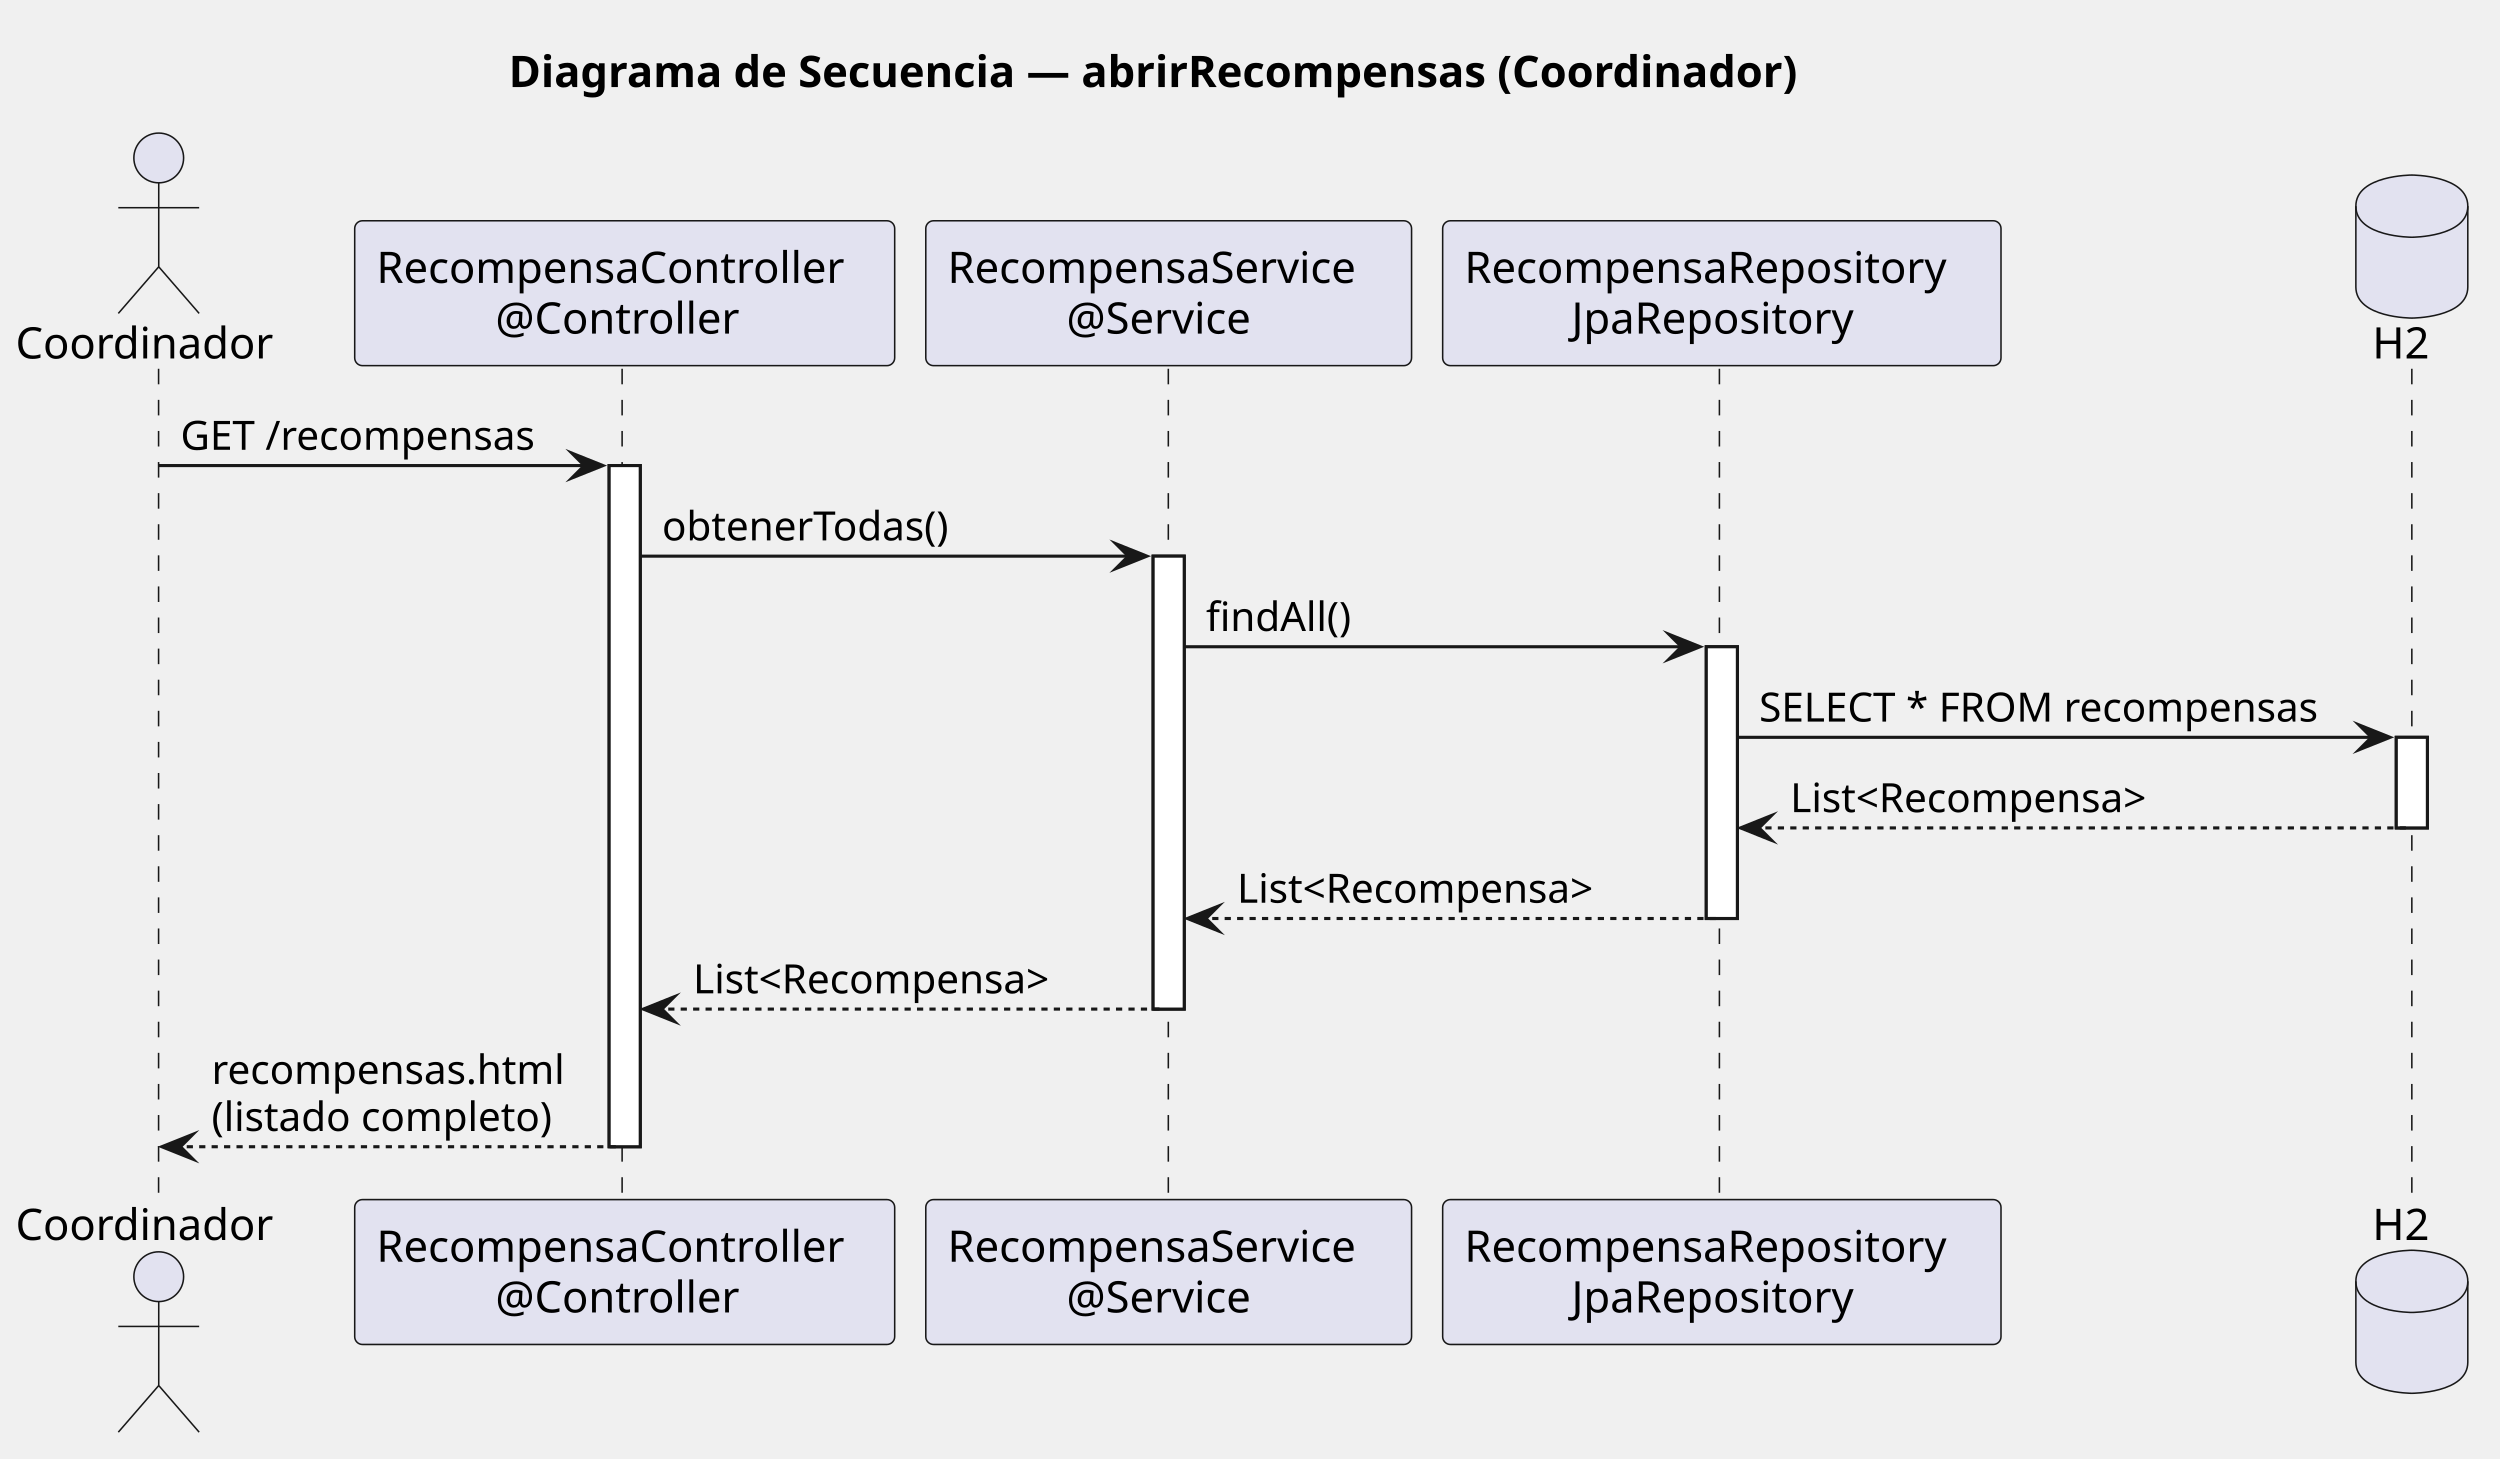
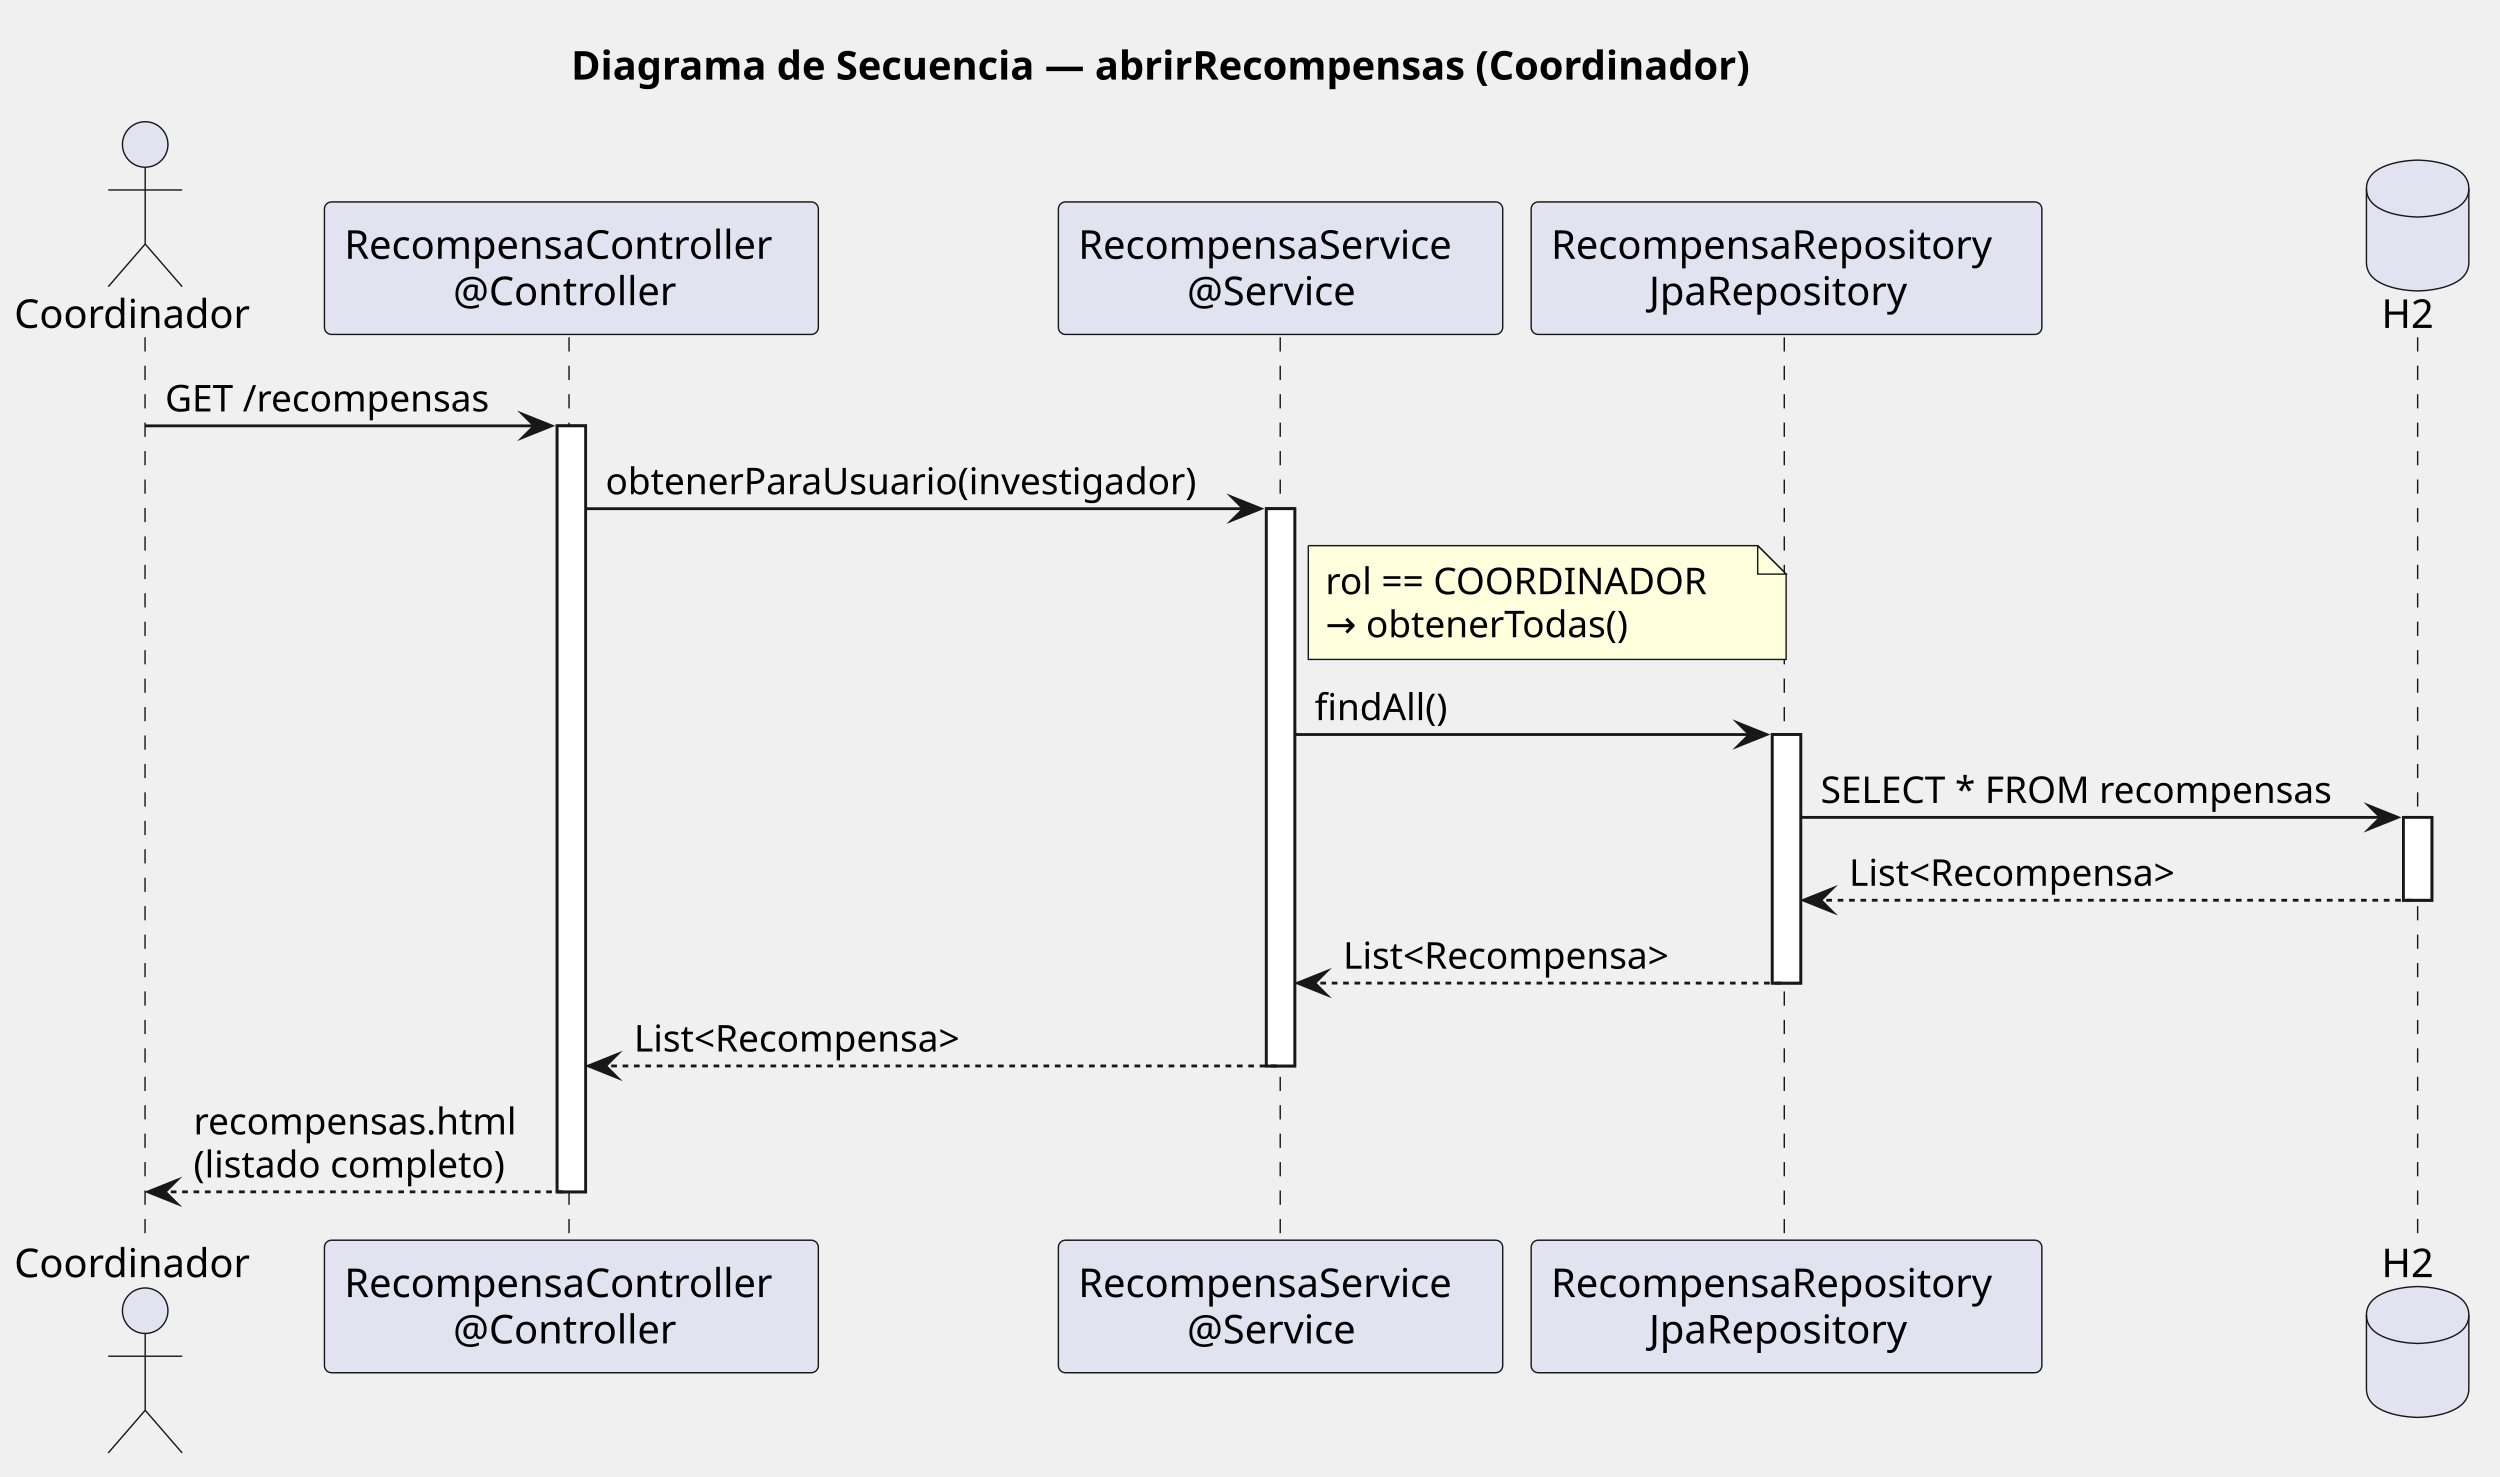
- <svg xmlns="http://www.w3.org/2000/svg" contentStyleType="text/css" data-diagram-type="SEQUENCE" height="469px" preserveAspectRatio="none" style="width:804px;height:469px;background:#FFFFFF;" version="1.1" viewBox="0 0 804 469" width="804px" zoomAndPan="magnify">
+ <svg xmlns="http://www.w3.org/2000/svg" contentStyleType="text/css" data-diagram-type="SEQUENCE" height="519px" preserveAspectRatio="none" style="width:879px;height:519px;background:#FFFFFF;" version="1.1" viewBox="0 0 879 519" width="879px" zoomAndPan="magnify">
  <defs />
  <g>
    <g class="title" data-source-line="1">
-       <text fill="#000000" font-family="sans-serif" font-size="14" font-weight="700" lengthAdjust="spacing" textLength="470.456" x="163.595" y="27.995">Diagrama de Secuencia — abrirRecompensas (Coordinador)</text>
+       <text fill="#000000" font-family="sans-serif" font-size="14" font-weight="700" lengthAdjust="spacing" textLength="470.456" x="200.793" y="27.995">Diagrama de Secuencia — abrirRecompensas (Coordinador)</text>
    </g>
    <g>
-       <rect fill="#FFFFFF" height="219.062" style="stroke:#181818;stroke-width:1;" width="10" x="195.902" y="149.727" />
+       <rect fill="#FFFFFF" height="269.328" style="stroke:#181818;stroke-width:1;" width="10" x="195.902" y="149.727" />
    </g>
    <g>
-       <rect fill="#FFFFFF" height="145.664" style="stroke:#181818;stroke-width:1;" width="10" x="370.847" y="178.859" />
+       <rect fill="#FFFFFF" height="195.93" style="stroke:#181818;stroke-width:1;" width="10" x="445.242" y="178.859" />
    </g>
    <g>
-       <rect fill="#FFFFFF" height="87.398" style="stroke:#181818;stroke-width:1;" width="10" x="548.741" y="207.992" />
+       <rect fill="#FFFFFF" height="87.398" style="stroke:#181818;stroke-width:1;" width="10" x="623.136" y="258.258" />
    </g>
    <g>
-       <rect fill="#FFFFFF" height="29.133" style="stroke:#181818;stroke-width:1;" width="10" x="770.646" y="237.125" />
+       <rect fill="#FFFFFF" height="29.133" style="stroke:#181818;stroke-width:1;" width="10" x="845.042" y="287.391" />
    </g>
    <g class="participant-lifeline" data-entity-uid="part1" data-qualified-name="User" data-source-line="3" id="part1-lifeline">
      <g>
-         <rect fill="#000000" fill-opacity="0" height="268.195" width="8" x="47.049" y="118.594" />
-         <line style="stroke:#181818;stroke-width:0.5;stroke-dasharray:5,5;" x1="51" x2="51" y1="118.594" y2="386.789" />
+         <rect fill="#000000" fill-opacity="0" height="318.461" width="8" x="47.049" y="118.594" />
+         <line style="stroke:#181818;stroke-width:0.5;stroke-dasharray:5,5;" x1="51" x2="51" y1="118.594" y2="437.055" />
      </g>
    </g>
    <g class="participant-lifeline" data-entity-uid="part2" data-qualified-name="Controller" data-source-line="4" id="part2-lifeline">
      <g>
-         <rect fill="#000000" fill-opacity="0" height="268.195" width="8" x="196.902" y="118.594" />
-         <line style="stroke:#181818;stroke-width:0.5;stroke-dasharray:5,5;" x1="200.072" x2="200.072" y1="118.594" y2="386.789" />
+         <rect fill="#000000" fill-opacity="0" height="318.461" width="8" x="196.902" y="118.594" />
+         <line style="stroke:#181818;stroke-width:0.5;stroke-dasharray:5,5;" x1="200.072" x2="200.072" y1="118.594" y2="437.055" />
      </g>
    </g>
    <g class="participant-lifeline" data-entity-uid="part3" data-qualified-name="Service" data-source-line="5" id="part3-lifeline">
      <g>
-         <rect fill="#000000" fill-opacity="0" height="268.195" width="8" x="371.847" y="118.594" />
-         <line style="stroke:#181818;stroke-width:0.5;stroke-dasharray:5,5;" x1="375.732" x2="375.732" y1="118.594" y2="386.789" />
+         <rect fill="#000000" fill-opacity="0" height="318.461" width="8" x="446.242" y="118.594" />
+         <line style="stroke:#181818;stroke-width:0.5;stroke-dasharray:5,5;" x1="450.128" x2="450.128" y1="118.594" y2="437.055" />
      </g>
    </g>
    <g class="participant-lifeline" data-entity-uid="part4" data-qualified-name="Repo" data-source-line="6" id="part4-lifeline">
      <g>
-         <rect fill="#000000" fill-opacity="0" height="268.195" width="8" x="549.741" y="118.594" />
-         <line style="stroke:#181818;stroke-width:0.5;stroke-dasharray:5,5;" x1="552.961" x2="552.961" y1="118.594" y2="386.789" />
+         <rect fill="#000000" fill-opacity="0" height="318.461" width="8" x="624.136" y="118.594" />
+         <line style="stroke:#181818;stroke-width:0.5;stroke-dasharray:5,5;" x1="627.356" x2="627.356" y1="118.594" y2="437.055" />
      </g>
    </g>
    <g class="participant-lifeline" data-entity-uid="part5" data-qualified-name="DB" data-source-line="7" id="part5-lifeline">
      <g>
-         <rect fill="#000000" fill-opacity="0" height="268.195" width="8" x="771.646" y="118.594" />
-         <line style="stroke:#181818;stroke-width:0.5;stroke-dasharray:5,5;" x1="775.646" x2="775.646" y1="118.594" y2="386.789" />
+         <rect fill="#000000" fill-opacity="0" height="318.461" width="8" x="846.042" y="118.594" />
+         <line style="stroke:#181818;stroke-width:0.5;stroke-dasharray:5,5;" x1="850.042" x2="850.042" y1="118.594" y2="437.055" />
      </g>
    </g>
    <g class="participant participant-head" data-entity-uid="part1" data-qualified-name="User" data-source-line="3" id="part1-head">
      <text fill="#000000" font-family="sans-serif" font-size="14" lengthAdjust="spacing" textLength="86.099" x="5" y="115.292">Coordinador</text>
      <ellipse cx="51.049" cy="50.797" fill="#E2E2F0" rx="8" ry="8" style="stroke:#181818;stroke-width:0.5;" />
      <path d="M51.049,58.797 L51.049,85.797 M38.049,66.797 L64.049,66.797 M51.049,85.797 L38.049,100.797 M51.049,85.797 L64.049,100.797" fill="none" style="stroke:#181818;stroke-width:0.5;" />
    </g>
    <g class="participant participant-tail" data-entity-uid="part1" data-qualified-name="User" data-source-line="3" id="part1-tail">
-       <text fill="#000000" font-family="sans-serif" font-size="14" lengthAdjust="spacing" textLength="86.099" x="5" y="398.784">Coordinador</text>
-       <ellipse cx="51.049" cy="410.586" fill="#E2E2F0" rx="8" ry="8" style="stroke:#181818;stroke-width:0.5;" />
-       <path d="M51.049,418.586 L51.049,445.586 M38.049,426.586 L64.049,426.586 M51.049,445.586 L38.049,460.586 M51.049,445.586 L64.049,460.586" fill="none" style="stroke:#181818;stroke-width:0.5;" />
+       <text fill="#000000" font-family="sans-serif" font-size="14" lengthAdjust="spacing" textLength="86.099" x="5" y="449.05">Coordinador</text>
+       <ellipse cx="51.049" cy="460.852" fill="#E2E2F0" rx="8" ry="8" style="stroke:#181818;stroke-width:0.5;" />
+       <path d="M51.049,468.852 L51.049,495.852 M38.049,476.852 L64.049,476.852 M51.049,495.852 L38.049,510.852 M51.049,495.852 L64.049,510.852" fill="none" style="stroke:#181818;stroke-width:0.5;" />
    </g>
    <g class="participant participant-head" data-entity-uid="part2" data-qualified-name="Controller" data-source-line="4" id="part2-head">
      <rect fill="#E2E2F0" height="46.594" rx="2.5" ry="2.5" style="stroke:#181818;stroke-width:0.5;" width="173.66" x="114.072" y="71" />
      <text fill="#000000" font-family="sans-serif" font-size="14" lengthAdjust="spacing" textLength="159.66" x="121.072" y="90.995">RecompensaController</text>
      <text fill="#000000" font-family="sans-serif" font-size="14" lengthAdjust="spacing" textLength="83.173" x="159.316" y="107.292">@Controller</text>
    </g>
    <g class="participant participant-tail" data-entity-uid="part2" data-qualified-name="Controller" data-source-line="4" id="part2-tail">
-       <rect fill="#E2E2F0" height="46.594" rx="2.5" ry="2.5" style="stroke:#181818;stroke-width:0.5;" width="173.66" x="114.072" y="385.789" />
-       <text fill="#000000" font-family="sans-serif" font-size="14" lengthAdjust="spacing" textLength="159.66" x="121.072" y="405.784">RecompensaController</text>
-       <text fill="#000000" font-family="sans-serif" font-size="14" lengthAdjust="spacing" textLength="83.173" x="159.316" y="422.081">@Controller</text>
+       <rect fill="#E2E2F0" height="46.594" rx="2.5" ry="2.5" style="stroke:#181818;stroke-width:0.5;" width="173.66" x="114.072" y="436.055" />
+       <text fill="#000000" font-family="sans-serif" font-size="14" lengthAdjust="spacing" textLength="159.66" x="121.072" y="456.05">RecompensaController</text>
+       <text fill="#000000" font-family="sans-serif" font-size="14" lengthAdjust="spacing" textLength="83.173" x="159.316" y="472.347">@Controller</text>
    </g>
    <g class="participant participant-head" data-entity-uid="part3" data-qualified-name="Service" data-source-line="5" id="part3-head">
-       <rect fill="#E2E2F0" height="46.594" rx="2.5" ry="2.5" style="stroke:#181818;stroke-width:0.5;" width="156.228" x="297.732" y="71" />
-       <text fill="#000000" font-family="sans-serif" font-size="14" lengthAdjust="spacing" textLength="142.228" x="304.732" y="90.995">RecompensaService</text>
-       <text fill="#000000" font-family="sans-serif" font-size="14" lengthAdjust="spacing" textLength="65.741" x="342.976" y="107.292">@Service</text>
+       <rect fill="#E2E2F0" height="46.594" rx="2.5" ry="2.5" style="stroke:#181818;stroke-width:0.5;" width="156.228" x="372.128" y="71" />
+       <text fill="#000000" font-family="sans-serif" font-size="14" lengthAdjust="spacing" textLength="142.228" x="379.128" y="90.995">RecompensaService</text>
+       <text fill="#000000" font-family="sans-serif" font-size="14" lengthAdjust="spacing" textLength="65.741" x="417.372" y="107.292">@Service</text>
    </g>
    <g class="participant participant-tail" data-entity-uid="part3" data-qualified-name="Service" data-source-line="5" id="part3-tail">
-       <rect fill="#E2E2F0" height="46.594" rx="2.5" ry="2.5" style="stroke:#181818;stroke-width:0.5;" width="156.228" x="297.732" y="385.789" />
-       <text fill="#000000" font-family="sans-serif" font-size="14" lengthAdjust="spacing" textLength="142.228" x="304.732" y="405.784">RecompensaService</text>
-       <text fill="#000000" font-family="sans-serif" font-size="14" lengthAdjust="spacing" textLength="65.741" x="342.976" y="422.081">@Service</text>
+       <rect fill="#E2E2F0" height="46.594" rx="2.5" ry="2.5" style="stroke:#181818;stroke-width:0.5;" width="156.228" x="372.128" y="436.055" />
+       <text fill="#000000" font-family="sans-serif" font-size="14" lengthAdjust="spacing" textLength="142.228" x="379.128" y="456.05">RecompensaService</text>
+       <text fill="#000000" font-family="sans-serif" font-size="14" lengthAdjust="spacing" textLength="65.741" x="417.372" y="472.347">@Service</text>
    </g>
    <g class="participant participant-head" data-entity-uid="part4" data-qualified-name="Repo" data-source-line="6" id="part4-head">
-       <rect fill="#E2E2F0" height="46.594" rx="2.5" ry="2.5" style="stroke:#181818;stroke-width:0.5;" width="179.56" x="463.961" y="71" />
-       <text fill="#000000" font-family="sans-serif" font-size="14" lengthAdjust="spacing" textLength="165.56" x="470.961" y="90.995">RecompensaRepository</text>
-       <text fill="#000000" font-family="sans-serif" font-size="14" lengthAdjust="spacing" textLength="96.667" x="505.407" y="107.292">JpaRepository</text>
+       <rect fill="#E2E2F0" height="46.594" rx="2.5" ry="2.5" style="stroke:#181818;stroke-width:0.5;" width="179.56" x="538.356" y="71" />
+       <text fill="#000000" font-family="sans-serif" font-size="14" lengthAdjust="spacing" textLength="165.56" x="545.356" y="90.995">RecompensaRepository</text>
+       <text fill="#000000" font-family="sans-serif" font-size="14" lengthAdjust="spacing" textLength="96.667" x="579.803" y="107.292">JpaRepository</text>
    </g>
    <g class="participant participant-tail" data-entity-uid="part4" data-qualified-name="Repo" data-source-line="6" id="part4-tail">
-       <rect fill="#E2E2F0" height="46.594" rx="2.5" ry="2.5" style="stroke:#181818;stroke-width:0.5;" width="179.56" x="463.961" y="385.789" />
-       <text fill="#000000" font-family="sans-serif" font-size="14" lengthAdjust="spacing" textLength="165.56" x="470.961" y="405.784">RecompensaRepository</text>
-       <text fill="#000000" font-family="sans-serif" font-size="14" lengthAdjust="spacing" textLength="96.667" x="505.407" y="422.081">JpaRepository</text>
+       <rect fill="#E2E2F0" height="46.594" rx="2.5" ry="2.5" style="stroke:#181818;stroke-width:0.5;" width="179.56" x="538.356" y="436.055" />
+       <text fill="#000000" font-family="sans-serif" font-size="14" lengthAdjust="spacing" textLength="165.56" x="545.356" y="456.05">RecompensaRepository</text>
+       <text fill="#000000" font-family="sans-serif" font-size="14" lengthAdjust="spacing" textLength="96.667" x="579.803" y="472.347">JpaRepository</text>
    </g>
    <g class="participant participant-head" data-entity-uid="part5" data-qualified-name="DB" data-source-line="7" id="part5-head">
-       <text fill="#000000" font-family="sans-serif" font-size="14" lengthAdjust="spacing" textLength="19.435" x="762.929" y="115.292">H2</text>
-       <path d="M757.646,66.297 C757.646,56.297 775.646,56.297 775.646,56.297 C775.646,56.297 793.646,56.297 793.646,66.297 L793.646,92.297 C793.646,102.297 775.646,102.297 775.646,102.297 C775.646,102.297 757.646,102.297 757.646,92.297 L757.646,66.297" fill="#E2E2F0" style="stroke:#181818;stroke-width:0.5;" />
-       <path d="M757.646,66.297 C757.646,76.297 775.646,76.297 775.646,76.297 C775.646,76.297 793.646,76.297 793.646,66.297" fill="none" style="stroke:#181818;stroke-width:0.5;" />
+       <text fill="#000000" font-family="sans-serif" font-size="14" lengthAdjust="spacing" textLength="19.435" x="837.324" y="115.292">H2</text>
+       <path d="M832.042,66.297 C832.042,56.297 850.042,56.297 850.042,56.297 C850.042,56.297 868.042,56.297 868.042,66.297 L868.042,92.297 C868.042,102.297 850.042,102.297 850.042,102.297 C850.042,102.297 832.042,102.297 832.042,92.297 L832.042,66.297" fill="#E2E2F0" style="stroke:#181818;stroke-width:0.5;" />
+       <path d="M832.042,66.297 C832.042,76.297 850.042,76.297 850.042,76.297 C850.042,76.297 868.042,76.297 868.042,66.297" fill="none" style="stroke:#181818;stroke-width:0.5;" />
    </g>
    <g class="participant participant-tail" data-entity-uid="part5" data-qualified-name="DB" data-source-line="7" id="part5-tail">
-       <text fill="#000000" font-family="sans-serif" font-size="14" lengthAdjust="spacing" textLength="19.435" x="762.929" y="398.784">H2</text>
-       <path d="M757.646,412.086 C757.646,402.086 775.646,402.086 775.646,402.086 C775.646,402.086 793.646,402.086 793.646,412.086 L793.646,438.086 C793.646,448.086 775.646,448.086 775.646,448.086 C775.646,448.086 757.646,448.086 757.646,438.086 L757.646,412.086" fill="#E2E2F0" style="stroke:#181818;stroke-width:0.5;" />
-       <path d="M757.646,412.086 C757.646,422.086 775.646,422.086 775.646,422.086 C775.646,422.086 793.646,422.086 793.646,412.086" fill="none" style="stroke:#181818;stroke-width:0.5;" />
+       <text fill="#000000" font-family="sans-serif" font-size="14" lengthAdjust="spacing" textLength="19.435" x="837.324" y="449.05">H2</text>
+       <path d="M832.042,462.352 C832.042,452.352 850.042,452.352 850.042,452.352 C850.042,452.352 868.042,452.352 868.042,462.352 L868.042,488.352 C868.042,498.352 850.042,498.352 850.042,498.352 C850.042,498.352 832.042,498.352 832.042,488.352 L832.042,462.352" fill="#E2E2F0" style="stroke:#181818;stroke-width:0.5;" />
+       <path d="M832.042,462.352 C832.042,472.352 850.042,472.352 850.042,472.352 C850.042,472.352 868.042,472.352 868.042,462.352" fill="none" style="stroke:#181818;stroke-width:0.5;" />
    </g>
    <g>
-       <rect fill="#FFFFFF" height="219.062" style="stroke:#181818;stroke-width:1;" width="10" x="195.902" y="149.727" />
+       <rect fill="#FFFFFF" height="269.328" style="stroke:#181818;stroke-width:1;" width="10" x="195.902" y="149.727" />
    </g>
    <g>
-       <rect fill="#FFFFFF" height="145.664" style="stroke:#181818;stroke-width:1;" width="10" x="370.847" y="178.859" />
+       <rect fill="#FFFFFF" height="195.93" style="stroke:#181818;stroke-width:1;" width="10" x="445.242" y="178.859" />
    </g>
    <g>
-       <rect fill="#FFFFFF" height="87.398" style="stroke:#181818;stroke-width:1;" width="10" x="548.741" y="207.992" />
+       <rect fill="#FFFFFF" height="87.398" style="stroke:#181818;stroke-width:1;" width="10" x="623.136" y="258.258" />
    </g>
    <g>
-       <rect fill="#FFFFFF" height="29.133" style="stroke:#181818;stroke-width:1;" width="10" x="770.646" y="237.125" />
+       <rect fill="#FFFFFF" height="29.133" style="stroke:#181818;stroke-width:1;" width="10" x="845.042" y="287.391" />
    </g>
    <g class="message" data-entity-1="part1" data-entity-2="part2" data-source-line="9" id="msg1">
      <polygon fill="#181818" points="183.902,145.727,193.902,149.727,183.902,153.727,187.902,149.727" style="stroke:#181818;stroke-width:1;stroke-linejoin:miter;stroke-miterlimit:10;" />
      <line style="stroke:#181818;stroke-width:1;" x1="51.049" x2="189.902" y1="149.727" y2="149.727" />
      <text fill="#000000" font-family="sans-serif" font-size="13" lengthAdjust="spacing" textLength="121.85" x="58.049" y="144.661">GET /recompensas</text>
    </g>
    <g class="message" data-entity-1="part2" data-entity-2="part3" data-source-line="11" id="msg2">
-       <polygon fill="#181818" points="358.847,174.859,368.847,178.859,358.847,182.859,362.847,178.859" style="stroke:#181818;stroke-width:1;stroke-linejoin:miter;stroke-miterlimit:10;" />
-       <line style="stroke:#181818;stroke-width:1;" x1="205.902" x2="364.847" y1="178.859" y2="178.859" />
-       <text fill="#000000" font-family="sans-serif" font-size="13" lengthAdjust="spacing" textLength="99.912" x="212.902" y="173.793">obtenerTodas()</text>
+       <polygon fill="#181818" points="433.242,174.859,443.242,178.859,433.242,182.859,437.242,178.859" style="stroke:#181818;stroke-width:1;stroke-linejoin:miter;stroke-miterlimit:10;" />
+       <line style="stroke:#181818;stroke-width:1;" x1="205.902" x2="439.242" y1="178.859" y2="178.859" />
+       <text fill="#000000" font-family="sans-serif" font-size="13" lengthAdjust="spacing" textLength="220.34" x="212.902" y="173.793">obtenerParaUsuario(investigador)</text>
    </g>
-     <g class="message" data-entity-1="part3" data-entity-2="part4" data-source-line="13" id="msg3">
-       <polygon fill="#181818" points="536.741,203.992,546.741,207.992,536.741,211.992,540.741,207.992" style="stroke:#181818;stroke-width:1;stroke-linejoin:miter;stroke-miterlimit:10;" />
-       <line style="stroke:#181818;stroke-width:1;" x1="380.847" x2="542.741" y1="207.992" y2="207.992" />
-       <text fill="#000000" font-family="sans-serif" font-size="13" lengthAdjust="spacing" textLength="50.94" x="387.847" y="202.926">findAll()</text>
+     <path d="M460,191.859 L460,231.859 L628,231.859 L628,201.859 L618,191.859 L460,191.859" fill="#FEFFDD" style="stroke:#181818;stroke-width:0.5;" />
+     <path d="M618,191.859 L618,201.859 L628,201.859 L618,191.859" fill="#FEFFDD" style="stroke:#181818;stroke-width:0.5;" />
+     <text fill="#000000" font-family="sans-serif" font-size="13" lengthAdjust="spacing" textLength="147.272" x="466" y="208.926">rol == COORDINADOR</text>
+     <text fill="#000000" font-family="sans-serif" font-size="13" lengthAdjust="spacing" textLength="114.937" x="466" y="224.059">→ obtenerTodas()</text>
+     <g class="message" data-entity-1="part3" data-entity-2="part4" data-source-line="14" id="msg3">
+       <polygon fill="#181818" points="611.136,254.258,621.136,258.258,611.136,262.258,615.136,258.258" style="stroke:#181818;stroke-width:1;stroke-linejoin:miter;stroke-miterlimit:10;" />
+       <line style="stroke:#181818;stroke-width:1;" x1="455.242" x2="617.136" y1="258.258" y2="258.258" />
+       <text fill="#000000" font-family="sans-serif" font-size="13" lengthAdjust="spacing" textLength="50.94" x="462.242" y="253.192">findAll()</text>
    </g>
-     <g class="message" data-entity-1="part4" data-entity-2="part5" data-source-line="15" id="msg4">
-       <polygon fill="#181818" points="758.646,233.125,768.646,237.125,758.646,241.125,762.646,237.125" style="stroke:#181818;stroke-width:1;stroke-linejoin:miter;stroke-miterlimit:10;" />
-       <line style="stroke:#181818;stroke-width:1;" x1="558.741" x2="764.646" y1="237.125" y2="237.125" />
-       <text fill="#000000" font-family="sans-serif" font-size="13" lengthAdjust="spacing" textLength="192.905" x="565.741" y="232.059">SELECT * FROM recompensas</text>
+     <g class="message" data-entity-1="part4" data-entity-2="part5" data-source-line="16" id="msg4">
+       <polygon fill="#181818" points="833.042,283.391,843.042,287.391,833.042,291.391,837.042,287.391" style="stroke:#181818;stroke-width:1;stroke-linejoin:miter;stroke-miterlimit:10;" />
+       <line style="stroke:#181818;stroke-width:1;" x1="633.136" x2="839.042" y1="287.391" y2="287.391" />
+       <text fill="#000000" font-family="sans-serif" font-size="13" lengthAdjust="spacing" textLength="192.905" x="640.136" y="282.325">SELECT * FROM recompensas</text>
    </g>
-     <g class="message" data-entity-1="part5" data-entity-2="part4" data-source-line="17" id="msg5">
-       <polygon fill="#181818" points="569.741,262.258,559.741,266.258,569.741,270.258,565.741,266.258" style="stroke:#181818;stroke-width:1;stroke-linejoin:miter;stroke-miterlimit:10;" />
-       <line style="stroke:#181818;stroke-width:1;stroke-dasharray:2,2;" x1="563.741" x2="774.646" y1="266.258" y2="266.258" />
-       <text fill="#000000" font-family="sans-serif" font-size="13" lengthAdjust="spacing" textLength="128.534" x="575.741" y="261.192">List&lt;Recompensa&gt;</text>
+     <g class="message" data-entity-1="part5" data-entity-2="part4" data-source-line="18" id="msg5">
+       <polygon fill="#181818" points="644.136,312.523,634.136,316.523,644.136,320.523,640.136,316.523" style="stroke:#181818;stroke-width:1;stroke-linejoin:miter;stroke-miterlimit:10;" />
+       <line style="stroke:#181818;stroke-width:1;stroke-dasharray:2,2;" x1="638.136" x2="849.042" y1="316.523" y2="316.523" />
+       <text fill="#000000" font-family="sans-serif" font-size="13" lengthAdjust="spacing" textLength="128.534" x="650.136" y="311.457">List&lt;Recompensa&gt;</text>
    </g>
-     <g class="message" data-entity-1="part4" data-entity-2="part3" data-source-line="19" id="msg6">
-       <polygon fill="#181818" points="391.847,291.391,381.847,295.391,391.847,299.391,387.847,295.391" style="stroke:#181818;stroke-width:1;stroke-linejoin:miter;stroke-miterlimit:10;" />
-       <line style="stroke:#181818;stroke-width:1;stroke-dasharray:2,2;" x1="385.847" x2="552.741" y1="295.391" y2="295.391" />
-       <text fill="#000000" font-family="sans-serif" font-size="13" lengthAdjust="spacing" textLength="128.534" x="397.847" y="290.325">List&lt;Recompensa&gt;</text>
+     <g class="message" data-entity-1="part4" data-entity-2="part3" data-source-line="20" id="msg6">
+       <polygon fill="#181818" points="466.242,341.656,456.242,345.656,466.242,349.656,462.242,345.656" style="stroke:#181818;stroke-width:1;stroke-linejoin:miter;stroke-miterlimit:10;" />
+       <line style="stroke:#181818;stroke-width:1;stroke-dasharray:2,2;" x1="460.242" x2="627.136" y1="345.656" y2="345.656" />
+       <text fill="#000000" font-family="sans-serif" font-size="13" lengthAdjust="spacing" textLength="128.534" x="472.242" y="340.59">List&lt;Recompensa&gt;</text>
    </g>
-     <g class="message" data-entity-1="part3" data-entity-2="part2" data-source-line="21" id="msg7">
-       <polygon fill="#181818" points="216.902,320.523,206.902,324.523,216.902,328.523,212.902,324.523" style="stroke:#181818;stroke-width:1;stroke-linejoin:miter;stroke-miterlimit:10;" />
-       <line style="stroke:#181818;stroke-width:1;stroke-dasharray:2,2;" x1="210.902" x2="374.847" y1="324.523" y2="324.523" />
-       <text fill="#000000" font-family="sans-serif" font-size="13" lengthAdjust="spacing" textLength="128.534" x="222.902" y="319.457">List&lt;Recompensa&gt;</text>
+     <g class="message" data-entity-1="part3" data-entity-2="part2" data-source-line="22" id="msg7">
+       <polygon fill="#181818" points="216.902,370.789,206.902,374.789,216.902,378.789,212.902,374.789" style="stroke:#181818;stroke-width:1;stroke-linejoin:miter;stroke-miterlimit:10;" />
+       <line style="stroke:#181818;stroke-width:1;stroke-dasharray:2,2;" x1="210.902" x2="449.242" y1="374.789" y2="374.789" />
+       <text fill="#000000" font-family="sans-serif" font-size="13" lengthAdjust="spacing" textLength="128.534" x="222.902" y="369.723">List&lt;Recompensa&gt;</text>
    </g>
-     <g class="message" data-entity-1="part2" data-entity-2="part1" data-source-line="23" id="msg8">
-       <polygon fill="#181818" points="62.049,364.789,52.049,368.789,62.049,372.789,58.049,368.789" style="stroke:#181818;stroke-width:1;stroke-linejoin:miter;stroke-miterlimit:10;" />
-       <line style="stroke:#181818;stroke-width:1;stroke-dasharray:2,2;" x1="56.049" x2="199.902" y1="368.789" y2="368.789" />
-       <text fill="#000000" font-family="sans-serif" font-size="13" lengthAdjust="spacing" textLength="120.853" x="68.049" y="348.59">recompensas.html</text>
-       <text fill="#000000" font-family="sans-serif" font-size="13" lengthAdjust="spacing" textLength="118.219" x="68.049" y="363.723">(listado completo)</text>
+     <g class="message" data-entity-1="part2" data-entity-2="part1" data-source-line="24" id="msg8">
+       <polygon fill="#181818" points="62.049,415.055,52.049,419.055,62.049,423.055,58.049,419.055" style="stroke:#181818;stroke-width:1;stroke-linejoin:miter;stroke-miterlimit:10;" />
+       <line style="stroke:#181818;stroke-width:1;stroke-dasharray:2,2;" x1="56.049" x2="199.902" y1="419.055" y2="419.055" />
+       <text fill="#000000" font-family="sans-serif" font-size="13" lengthAdjust="spacing" textLength="120.853" x="68.049" y="398.856">recompensas.html</text>
+       <text fill="#000000" font-family="sans-serif" font-size="13" lengthAdjust="spacing" textLength="118.219" x="68.049" y="413.989">(listado completo)</text>
    </g>
  </g>
</svg>
